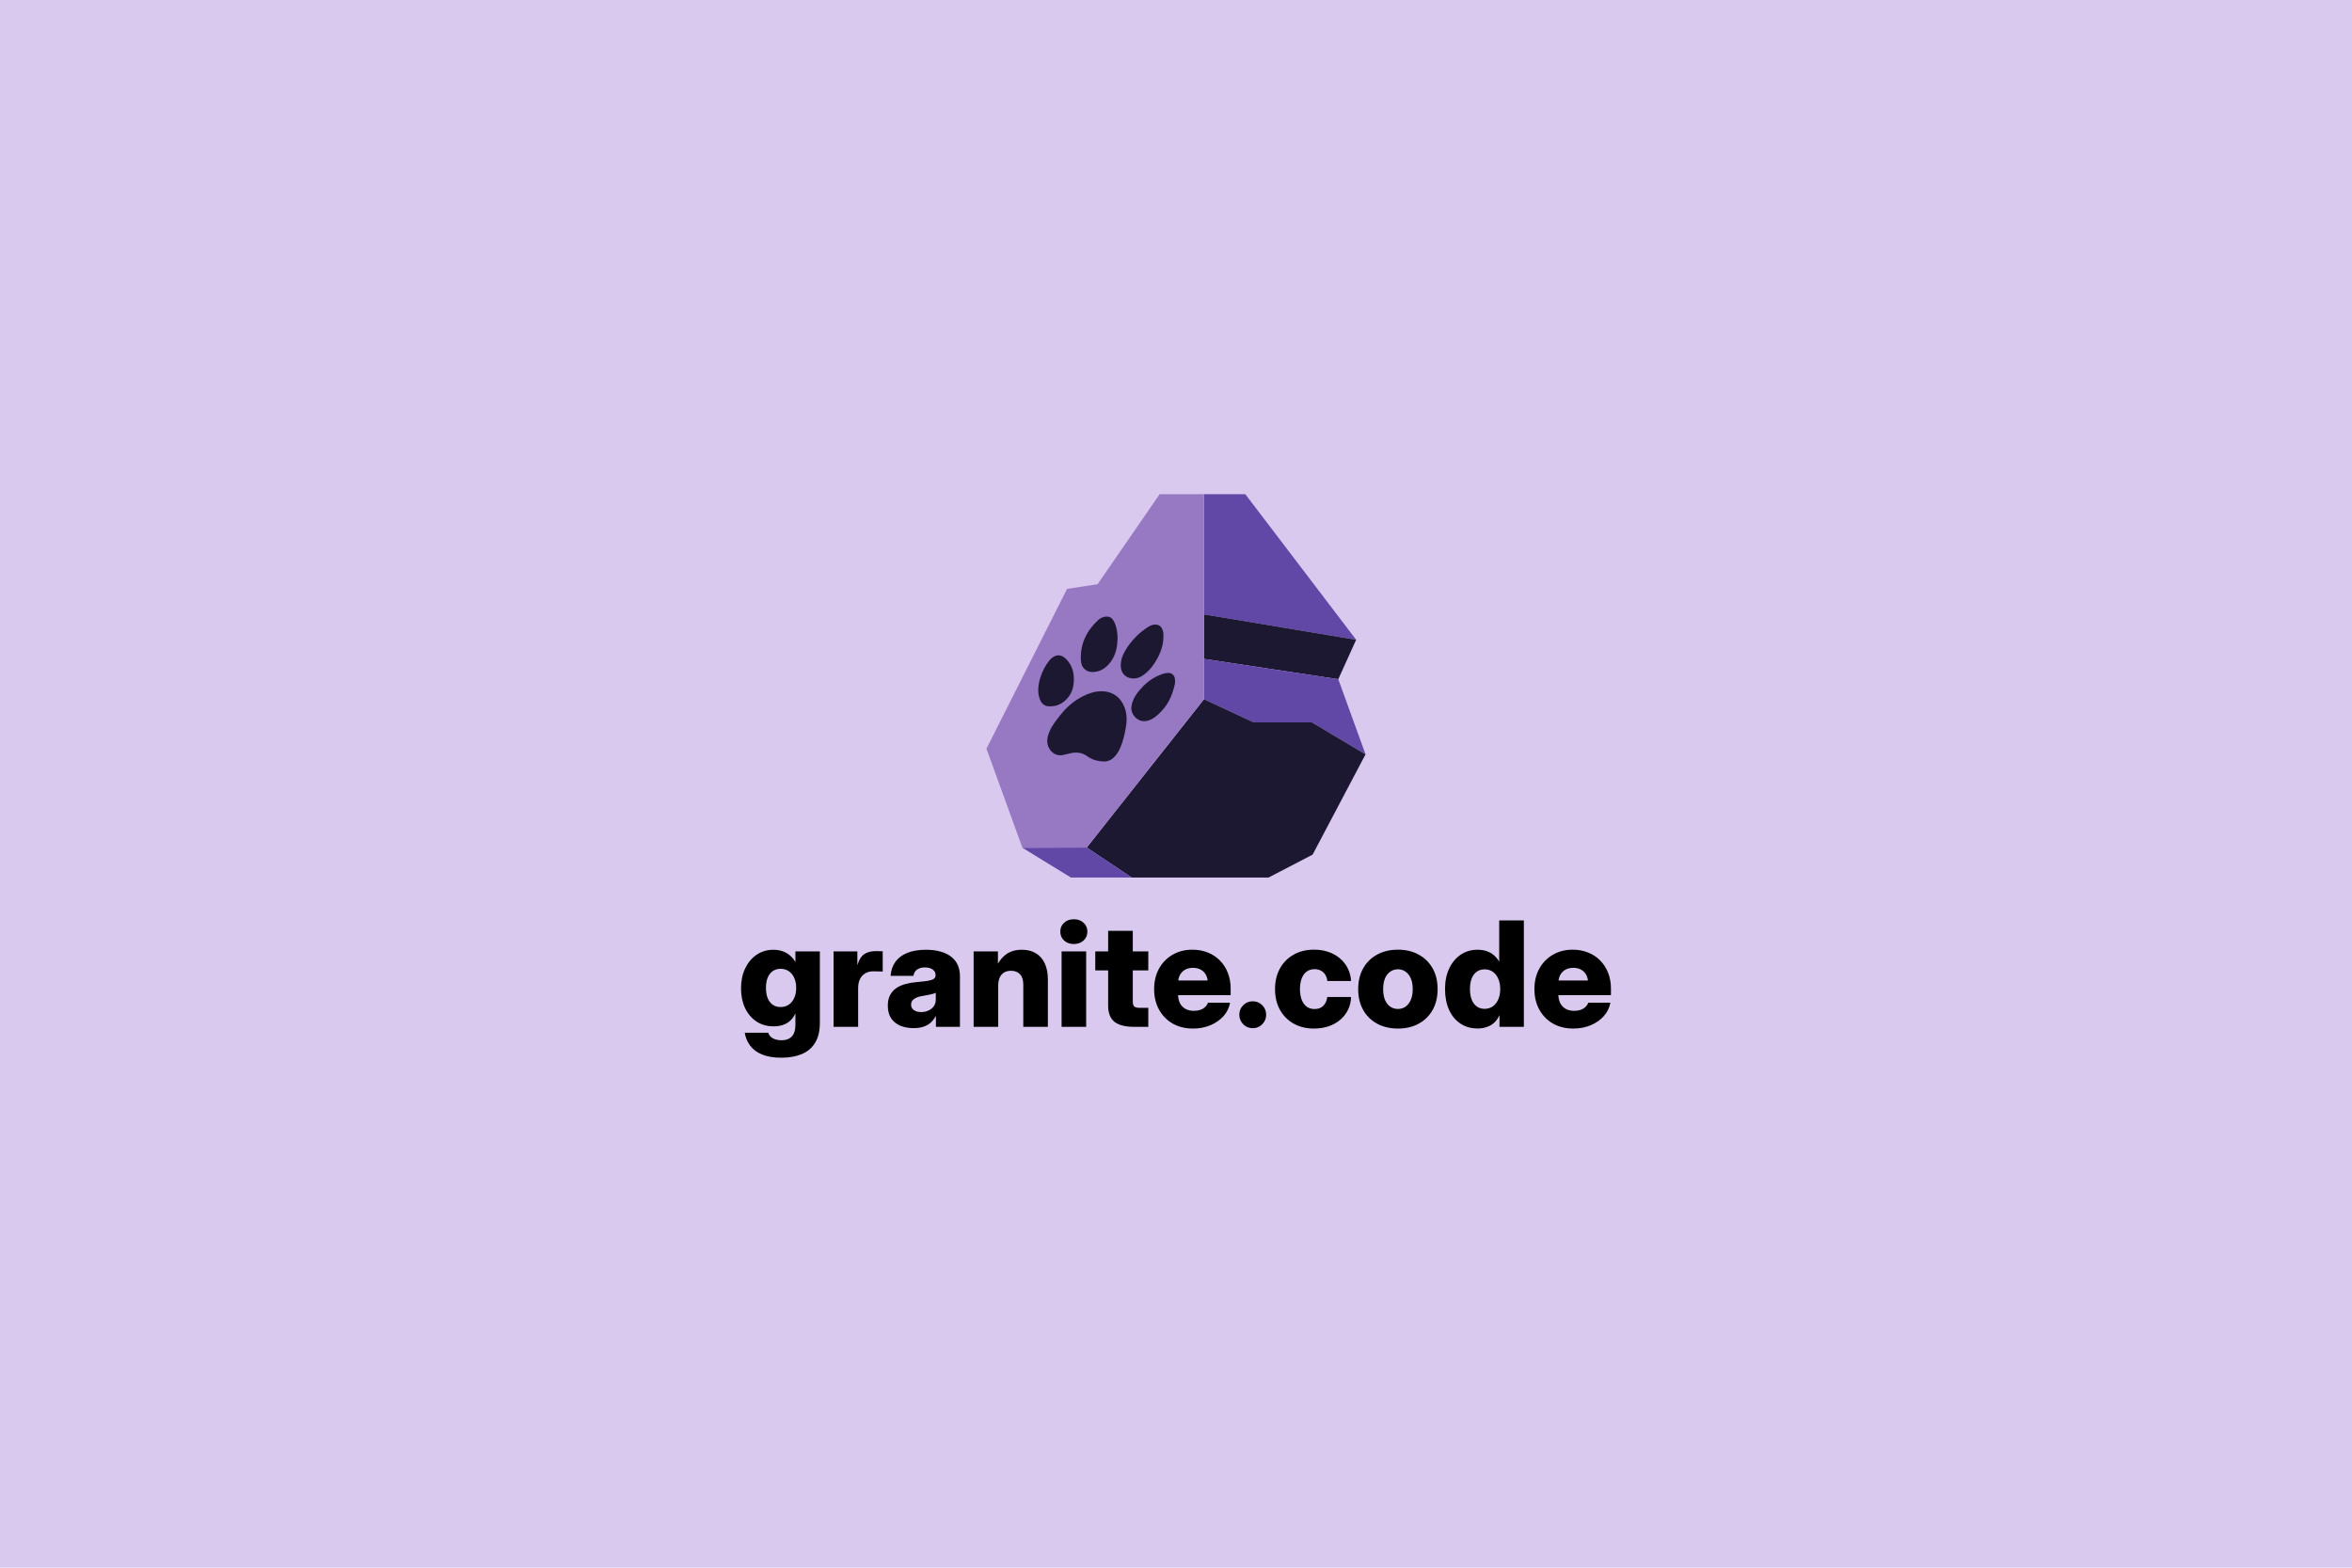
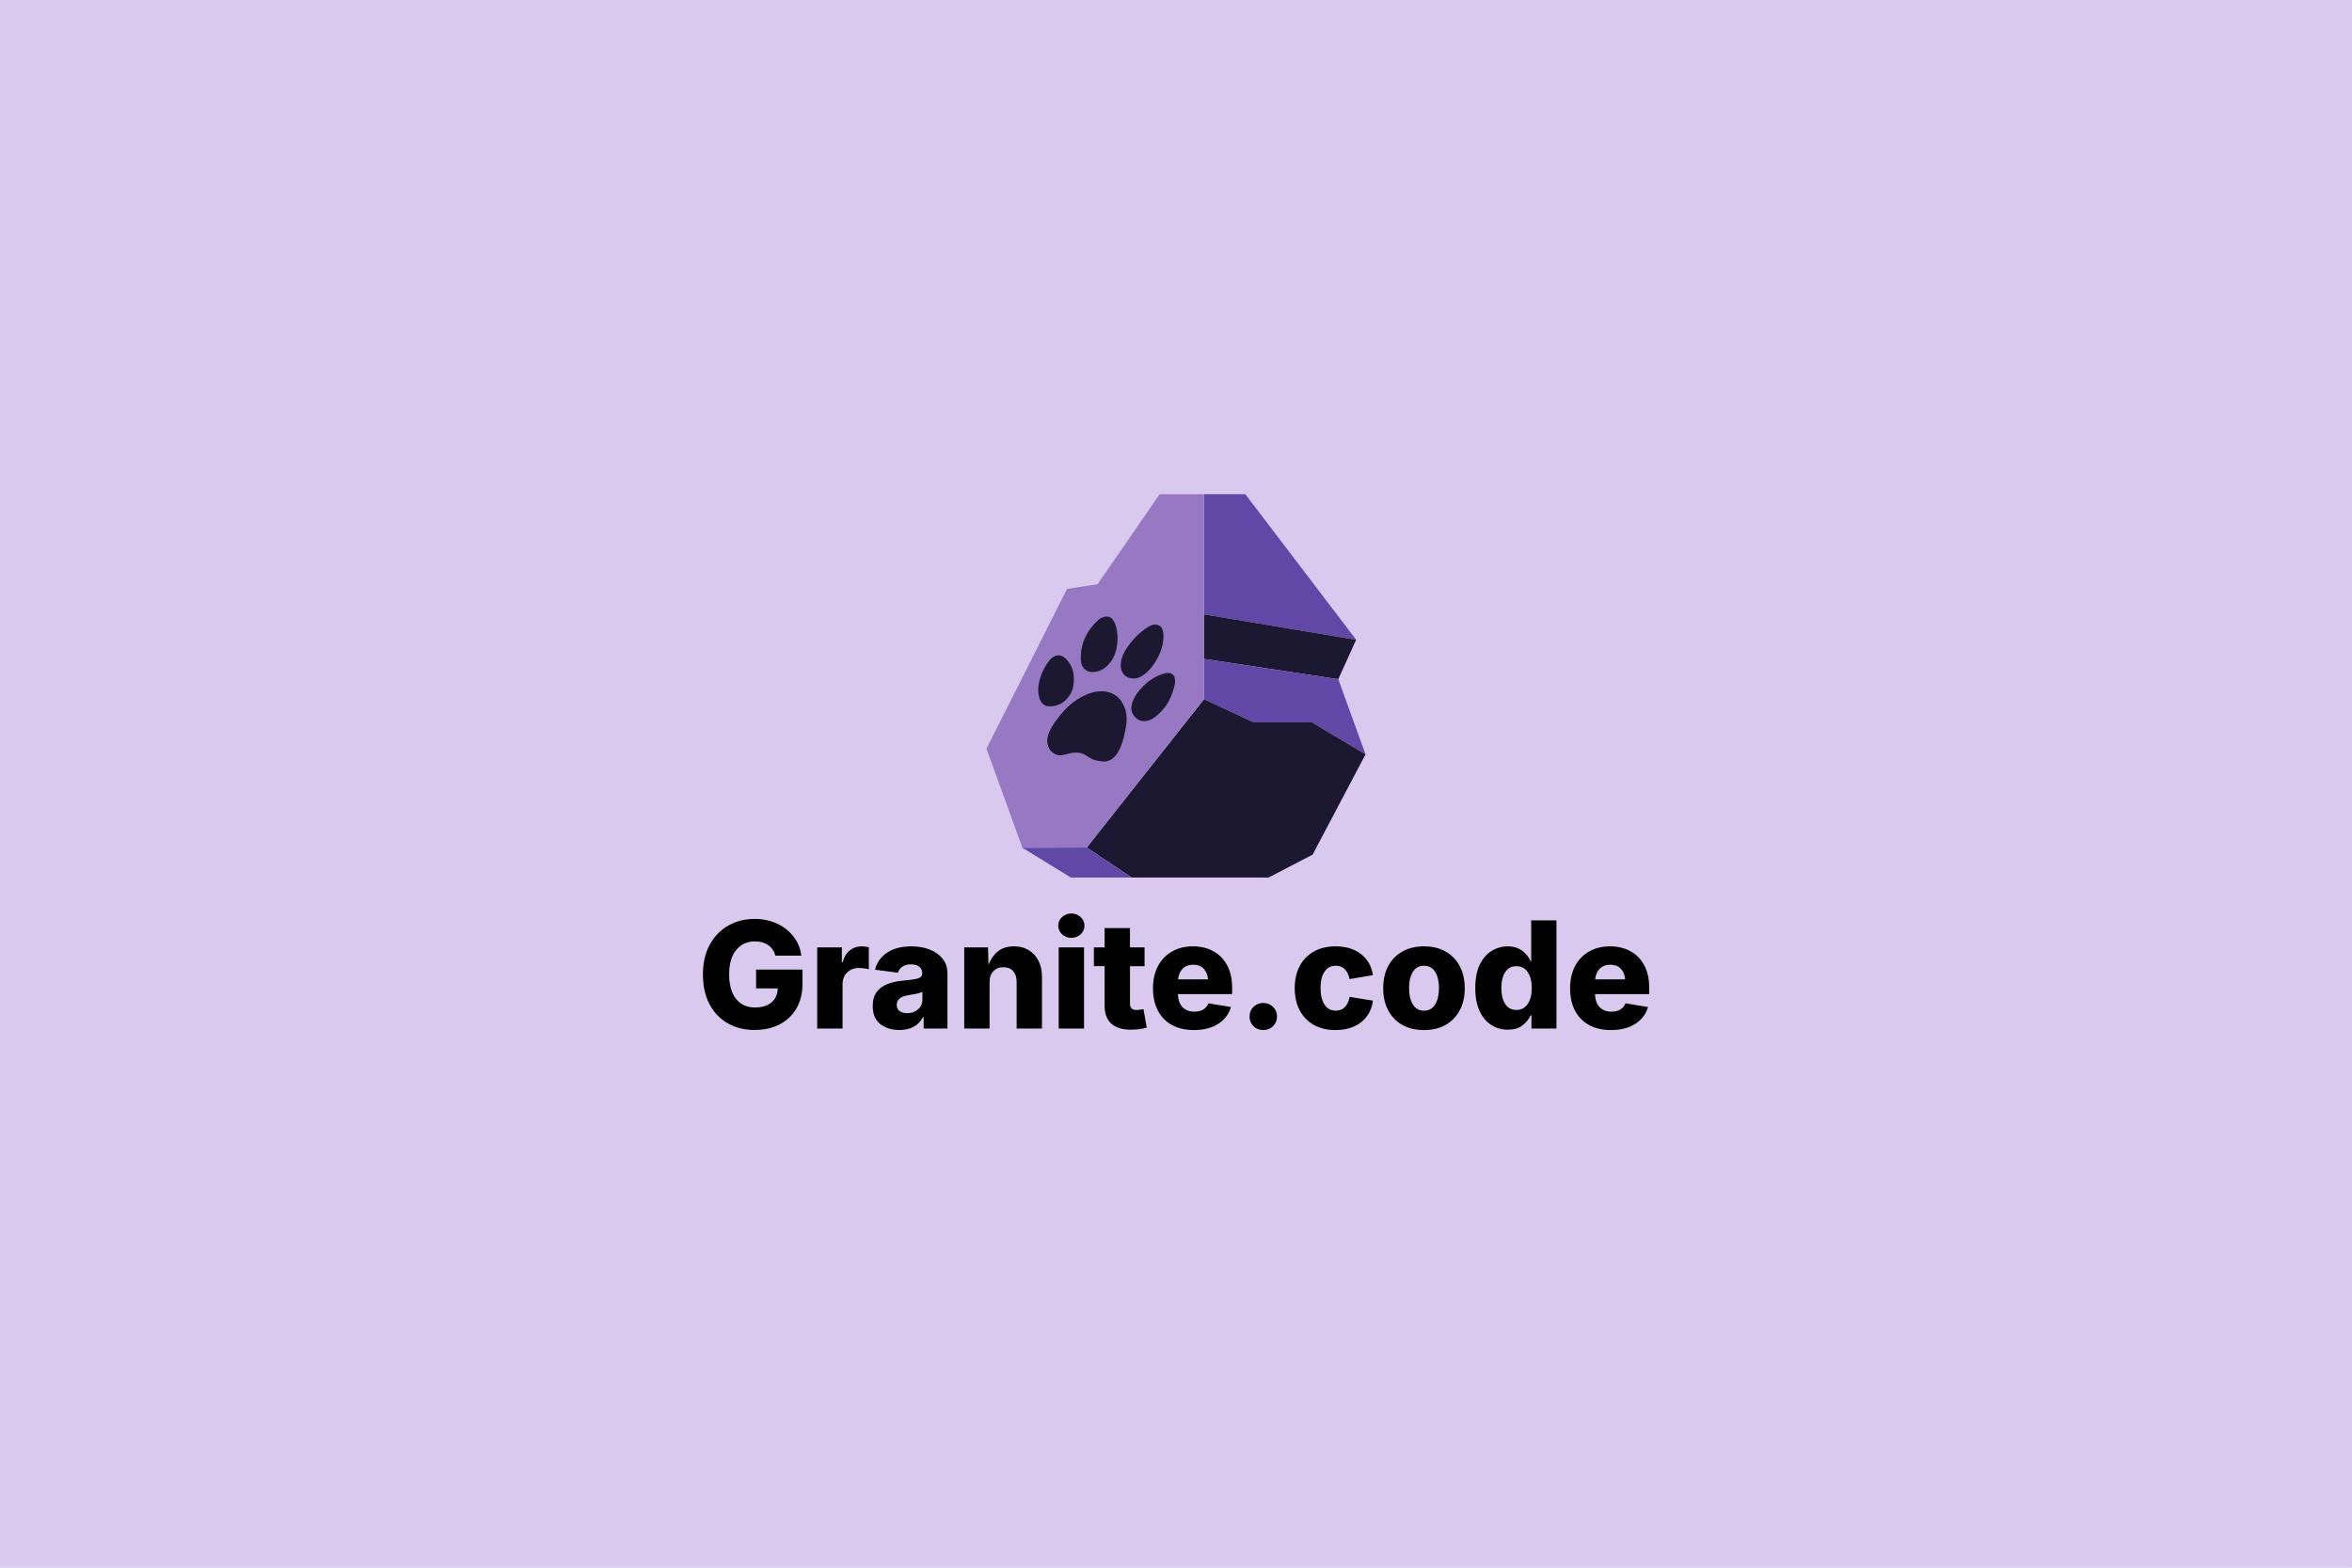
<svg xmlns="http://www.w3.org/2000/svg" id="svg10448" version="1.1" viewBox="0 0 158.75 105.833" height="400" width="600">
  <defs id="defs10442">
    <filter id="filter62647-5-1-29" style="color-interpolation-filters:sRGB" x="-0.143" y="-0.089" width="1.287" height="1.34">
      <feFlood id="feFlood62637-04-2-75" result="flood" flood-color="rgb(0,0,0)" flood-opacity="0.18" />
      <feComposite id="feComposite62639-87-2-64" result="composite1" operator="in" in2="SourceGraphic" in="flood" />
      <feGaussianBlur id="feGaussianBlur62641-1-7-63" result="blur" stdDeviation="7" in="composite1" />
      <feOffset id="feOffset62643-7-7-7" result="offset" dy="6" dx="0" />
      <feComposite id="feComposite62645-2-9-9" result="fbSourceGraphic" operator="over" in2="offset" in="SourceGraphic" />
      <feColorMatrix id="feColorMatrix62793-7-1-7" values="0 0 0 -1 0 0 0 0 -1 0 0 0 0 -1 0 0 0 0 1 0" in="fbSourceGraphic" result="fbSourceGraphicAlpha" />
      <feFlood in="fbSourceGraphic" result="flood" flood-color="rgb(0,0,0)" flood-opacity="0.349" id="feFlood62795-2-4-49" />
      <feComposite result="composite1" operator="in" in="flood" id="feComposite62797-26-04-17" in2="fbSourceGraphic" />
      <feGaussianBlur result="blur" stdDeviation="3.5" in="composite1" id="feGaussianBlur62799-1-7-0" />
      <feOffset result="offset" dy="3" dx="0" id="feOffset62801-06-8-6" />
      <feComposite result="composite2" operator="over" in="fbSourceGraphic" id="feComposite62803-1-7-0" in2="offset" />
    </filter>
  </defs>
  <g transform="translate(-459.7283,604.7206)" id="layer1">
    <rect y="-604.721" x="459.728" height="105.833" width="158.75" id="rect965" style="fill:#d9c9ef;fill-opacity:1;stroke:none;stroke-width:0.265;stroke-linecap:butt;stroke-linejoin:miter;font-variation-settings:normal;opacity:1;vector-effect:none;stroke-miterlimit:4;stroke-dasharray:none;stroke-dashoffset:0;stroke-opacity:1;-inkscape-stroke:none;stop-color:#000000;stop-opacity:1" />
-     <path d="m 512.469,-533.316 q -0.786,0 -1.307,-0.217 -0.521,-0.217 -0.805,-0.603 -0.285,-0.381 -0.362,-0.868 h 1.587 q 0.043,0.154 0.164,0.27 0.121,0.116 0.304,0.178 0.183,0.063 0.42,0.063 0.463,0 0.704,-0.26 0.241,-0.256 0.241,-0.762 v -0.786 h -0.005 q -0.135,0.299 -0.352,0.492 -0.212,0.193 -0.497,0.285 -0.28,0.092 -0.613,0.092 -0.666,0 -1.162,-0.328 -0.497,-0.333 -0.772,-0.912 -0.27,-0.579 -0.27,-1.326 0,-0.757 0.28,-1.346 0.28,-0.588 0.772,-0.921 0.492,-0.338 1.138,-0.338 0.333,0 0.603,0.097 0.275,0.092 0.497,0.275 0.222,0.183 0.376,0.453 h 0.005 v -0.714 h 1.65 v 4.813 q 0,0.83 -0.318,1.35 -0.314,0.521 -0.897,0.767 -0.584,0.246 -1.379,0.246 z m -0.058,-3.42 q 0.318,0 0.555,-0.159 0.236,-0.159 0.367,-0.449 0.135,-0.294 0.135,-0.685 0,-0.391 -0.135,-0.68 -0.13,-0.289 -0.367,-0.449 -0.236,-0.159 -0.555,-0.159 -0.299,0 -0.526,0.154 -0.222,0.154 -0.342,0.444 -0.116,0.289 -0.116,0.69 0,0.405 0.116,0.695 0.121,0.289 0.342,0.444 0.227,0.154 0.526,0.154 z m 3.579,1.336 v -5.093 h 1.606 v 0.897 h 0.015 q 0.14,-0.487 0.434,-0.699 0.299,-0.217 0.81,-0.217 0.135,0 0.241,0.005 0.111,0 0.212,0.005 v 1.37 q -0.092,-0.005 -0.285,-0.01 -0.188,-0.005 -0.371,-0.005 -0.294,0 -0.521,0.135 -0.227,0.13 -0.357,0.386 -0.125,0.256 -0.125,0.617 v 2.609 z m 5.408,0.087 q -0.511,0 -0.907,-0.164 -0.391,-0.169 -0.617,-0.502 -0.222,-0.338 -0.222,-0.844 0,-0.429 0.154,-0.719 0.154,-0.294 0.424,-0.477 0.275,-0.183 0.632,-0.275 0.362,-0.097 0.767,-0.13 0.453,-0.039 0.728,-0.082 0.275,-0.048 0.396,-0.13 0.121,-0.087 0.121,-0.241 v -0.024 q 0,-0.154 -0.087,-0.265 -0.087,-0.116 -0.246,-0.178 -0.159,-0.068 -0.376,-0.068 -0.232,0 -0.4,0.072 -0.169,0.068 -0.265,0.198 -0.097,0.125 -0.116,0.299 h -1.543 q 0.039,-0.555 0.323,-0.945 0.285,-0.396 0.801,-0.603 0.521,-0.212 1.259,-0.212 0.555,0 0.979,0.121 0.429,0.116 0.723,0.347 0.294,0.227 0.444,0.559 0.15,0.328 0.15,0.748 v 3.429 h -1.621 v -0.714 h -0.019 q -0.154,0.275 -0.362,0.453 -0.207,0.174 -0.482,0.26 -0.275,0.087 -0.637,0.087 z m 0.506,-1.085 q 0.275,0 0.497,-0.106 0.227,-0.106 0.357,-0.289 0.13,-0.188 0.13,-0.439 v -0.463 q -0.068,0.029 -0.159,0.058 -0.092,0.029 -0.207,0.053 -0.111,0.024 -0.246,0.048 -0.135,0.024 -0.289,0.053 -0.222,0.034 -0.396,0.106 -0.169,0.072 -0.27,0.193 -0.097,0.116 -0.097,0.285 0,0.159 0.087,0.27 0.087,0.111 0.236,0.174 0.154,0.058 0.357,0.058 z m 5.199,-1.77 v 2.768 h -1.659 v -5.093 h 1.64 v 1.365 h -0.246 q 0.236,-0.675 0.685,-1.076 0.449,-0.4 1.182,-0.4 0.555,0 0.945,0.241 0.391,0.236 0.598,0.685 0.207,0.449 0.207,1.076 v 3.203 h -1.659 v -2.855 q 0,-0.453 -0.217,-0.69 -0.217,-0.241 -0.613,-0.241 -0.26,0 -0.458,0.111 -0.193,0.111 -0.299,0.338 -0.106,0.222 -0.106,0.569 z m 4.278,2.768 v -5.093 h 1.659 v 5.093 z m 0.825,-5.59 q -0.4,0 -0.656,-0.236 -0.256,-0.236 -0.256,-0.603 0,-0.367 0.256,-0.598 0.256,-0.236 0.656,-0.236 0.4,0 0.656,0.236 0.26,0.232 0.26,0.598 0,0.367 -0.26,0.603 -0.256,0.236 -0.656,0.236 z m 5.028,0.497 v 1.283 h -3.579 v -1.283 z m -2.711,-1.389 h 1.664 v 4.77 q 0,0.246 0.097,0.338 0.097,0.092 0.376,0.092 0.125,0 0.309,0 0.183,0 0.265,0 v 1.283 q -0.13,0 -0.396,0 -0.265,0 -0.545,0 -0.916,0 -1.346,-0.342 -0.424,-0.347 -0.424,-1.09 z m 5.728,6.598 q -0.781,0 -1.375,-0.338 -0.588,-0.342 -0.921,-0.945 -0.328,-0.603 -0.328,-1.379 0,-0.777 0.328,-1.379 0.333,-0.603 0.916,-0.941 0.584,-0.342 1.336,-0.342 0.574,0 1.047,0.193 0.473,0.188 0.815,0.54 0.347,0.352 0.535,0.834 0.188,0.477 0.188,1.056 v 0.449 h -4.625 v -0.994 h 3.849 l -0.762,0.203 q 0,-0.328 -0.121,-0.564 -0.121,-0.236 -0.347,-0.362 -0.222,-0.13 -0.535,-0.13 -0.314,0 -0.54,0.13 -0.222,0.125 -0.347,0.362 -0.121,0.236 -0.121,0.564 v 0.733 q 0,0.338 0.125,0.593 0.13,0.251 0.367,0.386 0.241,0.135 0.574,0.135 0.246,0 0.439,-0.068 0.193,-0.068 0.323,-0.193 0.13,-0.125 0.193,-0.289 h 1.49 q -0.092,0.511 -0.444,0.907 -0.352,0.391 -0.887,0.617 -0.531,0.222 -1.172,0.222 z m 4.032,-0.024 q -0.376,0 -0.641,-0.265 -0.265,-0.27 -0.265,-0.646 0,-0.376 0.265,-0.641 0.265,-0.265 0.641,-0.265 0.376,0 0.641,0.265 0.265,0.265 0.265,0.641 0,0.376 -0.265,0.646 -0.265,0.265 -0.641,0.265 z m 4.138,0.024 q -0.786,0 -1.379,-0.333 -0.593,-0.338 -0.926,-0.936 -0.328,-0.598 -0.328,-1.394 0,-0.791 0.328,-1.389 0.333,-0.603 0.926,-0.936 0.593,-0.338 1.379,-0.338 0.531,0 0.974,0.154 0.449,0.154 0.777,0.439 0.333,0.28 0.526,0.67 0.193,0.386 0.222,0.854 h -1.601 q -0.019,-0.178 -0.087,-0.328 -0.068,-0.15 -0.183,-0.256 -0.111,-0.106 -0.26,-0.159 -0.15,-0.058 -0.333,-0.058 -0.309,0 -0.531,0.164 -0.222,0.159 -0.338,0.463 -0.116,0.304 -0.116,0.719 0,0.415 0.116,0.719 0.116,0.304 0.338,0.468 0.222,0.159 0.531,0.159 0.183,0 0.333,-0.053 0.15,-0.058 0.256,-0.164 0.111,-0.111 0.178,-0.26 0.068,-0.154 0.092,-0.338 h 1.606 q -0.015,0.468 -0.203,0.859 -0.188,0.386 -0.521,0.675 -0.333,0.285 -0.786,0.444 -0.449,0.154 -0.989,0.154 z m 5.662,0 q -0.796,0 -1.404,-0.328 -0.603,-0.328 -0.941,-0.926 -0.338,-0.598 -0.338,-1.408 0,-0.805 0.338,-1.404 0.338,-0.598 0.941,-0.926 0.608,-0.333 1.404,-0.333 0.801,0 1.399,0.333 0.603,0.328 0.941,0.926 0.338,0.598 0.338,1.404 0,0.81 -0.338,1.408 -0.338,0.598 -0.941,0.926 -0.598,0.328 -1.399,0.328 z m 0,-1.322 q 0.289,0 0.511,-0.154 0.227,-0.159 0.357,-0.458 0.13,-0.299 0.13,-0.728 0,-0.429 -0.13,-0.728 -0.13,-0.299 -0.357,-0.453 -0.222,-0.159 -0.511,-0.159 -0.289,0 -0.516,0.159 -0.227,0.154 -0.357,0.453 -0.125,0.299 -0.125,0.728 0,0.429 0.125,0.728 0.13,0.299 0.357,0.458 0.227,0.154 0.516,0.154 z m 5.383,1.317 q -0.666,0 -1.162,-0.328 -0.497,-0.333 -0.772,-0.931 -0.27,-0.603 -0.27,-1.408 0,-0.781 0.28,-1.379 0.28,-0.598 0.772,-0.931 0.492,-0.338 1.138,-0.338 0.333,0 0.603,0.087 0.27,0.087 0.482,0.265 0.217,0.174 0.376,0.444 h 0.005 v -2.778 h 1.664 v 7.186 h -1.645 v -0.786 h -0.005 q -0.13,0.299 -0.347,0.502 -0.217,0.198 -0.502,0.294 -0.285,0.101 -0.617,0.101 z m 0.463,-1.326 q 0.318,0 0.555,-0.164 0.236,-0.169 0.367,-0.468 0.135,-0.299 0.135,-0.709 0,-0.405 -0.135,-0.699 -0.13,-0.299 -0.367,-0.463 -0.236,-0.164 -0.555,-0.164 -0.299,0 -0.526,0.159 -0.222,0.159 -0.342,0.458 -0.116,0.294 -0.116,0.709 0,0.42 0.116,0.719 0.121,0.299 0.342,0.463 0.227,0.159 0.526,0.159 z m 5.99,1.331 q -0.781,0 -1.375,-0.338 -0.588,-0.342 -0.921,-0.945 -0.328,-0.603 -0.328,-1.379 0,-0.777 0.328,-1.379 0.333,-0.603 0.916,-0.941 0.584,-0.342 1.336,-0.342 0.574,0 1.047,0.193 0.473,0.188 0.815,0.54 0.347,0.352 0.535,0.834 0.188,0.477 0.188,1.056 v 0.449 h -4.625 v -0.994 h 3.849 l -0.762,0.203 q 0,-0.328 -0.121,-0.564 -0.121,-0.236 -0.347,-0.362 -0.222,-0.13 -0.535,-0.13 -0.314,0 -0.54,0.13 -0.222,0.125 -0.347,0.362 -0.121,0.236 -0.121,0.564 v 0.733 q 0,0.338 0.125,0.593 0.13,0.251 0.367,0.386 0.241,0.135 0.574,0.135 0.246,0 0.439,-0.068 0.193,-0.068 0.323,-0.193 0.13,-0.125 0.193,-0.289 h 1.49 q -0.092,0.511 -0.444,0.907 -0.352,0.391 -0.887,0.617 -0.531,0.222 -1.172,0.222 z" id="text1" style="font-size:9.878px;font-family:'Inter Variable';-inkscape-font-specification:'Inter Variable, @opsz=32,wght=800';font-variation-settings:'opsz' 32, 'wght' 800;stroke-width:0.265" aria-label="granite.code" />
    <g id="g27" transform="matrix(0.1793965,0,0,0.1793965,519.9668,-577.5558)">
      <path id="path3-3" d="m 117.19,34.54 h 15.552 L 174.448,89.324 117.19,79.78 V 34.54" style="fill:#6148a7;fill-opacity:1;fill-rule:nonzero;stroke:none;stroke-width:0.133" />
      <path id="path4-6" d="m 117.19,96.521 50.542,7.648 6.716,-14.845 -57.258,-9.544 v 16.741" style="fill:#1d1832;fill-opacity:1;fill-rule:nonzero;stroke:none;stroke-width:0.133" />
      <path id="path5-7" d="m 117.19,111.719 18.733,8.708 H 157.836 l 20.147,12.017 -10.251,-28.275 -50.542,-7.648 v 15.198" style="fill:#6148a7;fill-opacity:1;fill-rule:nonzero;stroke:none;stroke-width:0.133" />
      <path id="path6" d="m 73.089,167.524 44.101,-55.805 18.733,8.708 H 157.836 L 177.983,132.444 158.076,170.18 141.477,178.812 H 90.02 l -16.931,-11.288" style="fill:#1d1832;fill-opacity:1;fill-rule:nonzero;stroke:none;stroke-width:0.133" />
      <path id="path7" d="m 117.19,34.54 h -16.669 l -23.359,33.888 -11.475,1.752 -30.327,60.13 13.524,37.293 24.204,-0.079 44.101,-55.805 V 96.039 79.78 34.54" style="fill:#9778c3;fill-opacity:1;fill-rule:nonzero;stroke:none;stroke-width:0.133" />
      <path id="path8" d="m 48.884,167.602 18.27,11.209 h 22.866 l -16.931,-11.288 -24.204,0.079" style="fill:#6148a7;fill-opacity:1;fill-rule:nonzero;stroke:none;stroke-width:0.133" />
      <path id="path9" d="m 79.44,135.143 c -2.208,-0.109 -4.276,-0.612 -6.105,-1.96 -1.862,-1.373 -3.976,-1.658 -6.206,-1.184 -1.01,0.215 -2.005,0.505 -3.017,0.709 -2.826,0.569 -4.785,-1.325 -5.511,-3.272 -0.704,-1.889 -0.309,-3.722 0.434,-5.508 1.028,-2.47 2.725,-4.497 4.369,-6.558 2.252,-2.824 4.953,-5.117 8.176,-6.761 2.212,-1.129 4.551,-1.915 7.056,-1.905 4.272,0.018 7.306,2.323 8.733,6.222 0.905,2.472 0.869,4.999 0.412,7.535 -0.471,2.615 -1.062,5.208 -2.132,7.654 -0.609,1.394 -1.445,2.66 -2.588,3.694 -1.025,0.929 -2.232,1.376 -3.621,1.334" style="fill:#1d1832;fill-opacity:1;fill-rule:nonzero;stroke:none;stroke-width:0.133" />
      <path id="path10" d="m 84.691,88.991 c -0.095,2.864 -0.584,5.824 -2.42,8.401 -1.328,1.864 -2.971,3.337 -5.26,3.867 -1.525,0.353 -3.056,0.357 -4.404,-0.629 -1.264,-0.924 -1.674,-2.307 -1.733,-3.754 -0.244,-5.954 2.097,-10.832 6.386,-14.841 0.825,-0.771 1.804,-1.311 2.983,-1.431 1.187,-0.12 2.103,0.314 2.754,1.267 0.873,1.278 1.227,2.758 1.48,4.257 0.149,0.877 0.216,1.766 0.216,2.864" style="fill:#1d1832;fill-opacity:1;fill-rule:nonzero;stroke:none;stroke-width:0.133" />
      <path id="path11" d="m 101.945,88.167 c -0.008,2.979 -0.943,5.709 -2.343,8.289 -1.25,2.304 -2.823,4.366 -4.942,5.959 -1.512,1.137 -3.161,1.76 -5.094,1.365 -2.074,-0.425 -3.454,-1.979 -3.638,-4.064 -0.205,-2.324 0.518,-4.408 1.673,-6.347 2.139,-3.59 4.961,-6.549 8.49,-8.807 0.831,-0.532 1.715,-0.945 2.739,-0.95 1.361,-0.006 2.29,0.634 2.767,1.919 0.316,0.852 0.384,1.734 0.347,2.635" style="fill:#1d1832;fill-opacity:1;fill-rule:nonzero;stroke:none;stroke-width:0.133" />
      <path id="path12" d="m 68.244,104.227 c -0.018,2.478 -0.555,4.869 -2.215,6.872 -1.892,2.282 -4.329,3.465 -7.32,3.262 -1.623,-0.11 -2.68,-1.124 -3.239,-2.59 -0.784,-2.058 -0.763,-4.201 -0.321,-6.32 0.608,-2.915 1.821,-5.583 3.6,-7.974 0.586,-0.788 1.292,-1.49 2.192,-1.928 1.559,-0.758 3.116,-0.316 4.507,1.153 1.989,2.101 2.81,4.618 2.796,7.525" style="fill:#1d1832;fill-opacity:1;fill-rule:nonzero;stroke:none;stroke-width:0.133" />
      <path id="path13" d="m 106.321,104.81 c 0.019,0.774 -0.12,1.531 -0.322,2.268 -0.787,2.876 -1.874,5.614 -3.788,7.953 -1.385,1.693 -2.895,3.257 -4.877,4.259 -3.268,1.653 -6.073,0.033 -7.122,-2.48 -0.611,-1.463 -0.32,-2.949 0.205,-4.384 0.603,-1.648 1.613,-3.05 2.741,-4.37 1.803,-2.112 3.911,-3.844 6.433,-5.039 1.047,-0.496 2.119,-0.932 3.273,-1.133 2.215,-0.386 3.465,0.666 3.458,2.927" style="fill:#1d1832;fill-opacity:1;fill-rule:nonzero;stroke:none;stroke-width:0.133" />
    </g>
+     <path d="m 510.678,-535.188 q -1.044,0 -1.833,-0.451 -0.789,-0.456 -1.23,-1.294 -0.441,-0.838 -0.441,-1.989 0,-1.196 0.466,-2.034 0.466,-0.843 1.254,-1.284 0.789,-0.446 1.764,-0.446 0.838,0 1.519,0.319 0.681,0.314 1.112,0.877 0.436,0.559 0.524,1.284 h -1.749 q -0.122,-0.456 -0.48,-0.706 -0.353,-0.255 -0.897,-0.255 -0.799,0 -1.274,0.583 -0.47,0.578 -0.47,1.637 0,1.068 0.461,1.656 0.461,0.583 1.289,0.583 0.725,0 1.117,-0.348 0.397,-0.348 0.412,-0.941 h -1.46 v -1.269 h 3.131 v 0.96 q 0,0.975 -0.417,1.676 -0.412,0.696 -1.137,1.068 -0.725,0.372 -1.661,0.372 z m 4.209,-0.098 v -5.478 h 1.661 v 1 h 0.059 q 0.147,-0.539 0.485,-0.804 0.343,-0.265 0.794,-0.265 0.25,0 0.485,0.059 v 1.49 q -0.122,-0.044 -0.323,-0.064 -0.196,-0.025 -0.353,-0.025 -0.475,0 -0.789,0.304 -0.309,0.304 -0.309,0.794 v 2.989 z m 5.552,0.098 q -0.789,0 -1.299,-0.402 -0.505,-0.402 -0.505,-1.215 0,-0.608 0.279,-0.965 0.279,-0.358 0.74,-0.529 0.466,-0.172 1.019,-0.221 0.696,-0.059 0.995,-0.142 0.304,-0.088 0.304,-0.343 v -0.02 q 0,-0.284 -0.201,-0.436 -0.196,-0.157 -0.544,-0.157 -0.358,0 -0.588,0.152 -0.23,0.152 -0.299,0.412 l -1.548,-0.201 q 0.162,-0.701 0.789,-1.137 0.632,-0.441 1.661,-0.441 0.681,0 1.23,0.211 0.554,0.211 0.877,0.622 0.328,0.407 0.328,0.995 v 3.719 h -1.607 v -0.769 h -0.044 q -0.456,0.867 -1.588,0.867 z m 0.519,-1.132 q 0.431,0 0.73,-0.255 0.299,-0.255 0.299,-0.662 v -0.524 q -0.147,0.078 -0.426,0.132 -0.279,0.054 -0.519,0.093 -0.789,0.118 -0.789,0.652 0,0.274 0.196,0.421 0.201,0.142 0.51,0.142 z m 5.562,-2.092 v 3.126 h -1.71 v -5.478 h 1.607 l 0.029,1.181 q 0.216,-0.568 0.632,-0.907 0.417,-0.343 1.083,-0.343 0.858,0 1.377,0.564 0.519,0.564 0.519,1.495 v 3.489 h -1.71 v -3.156 q 0,-0.461 -0.235,-0.72 -0.235,-0.265 -0.657,-0.265 -0.417,0 -0.676,0.27 -0.26,0.265 -0.26,0.745 z m 4.665,3.126 v -5.478 h 1.71 v 5.478 z m 0.853,-6.12 q -0.363,0 -0.622,-0.24 -0.26,-0.24 -0.26,-0.583 0,-0.343 0.26,-0.583 0.26,-0.24 0.622,-0.24 0.368,0 0.627,0.24 0.26,0.24 0.26,0.583 0,0.343 -0.26,0.583 -0.26,0.24 -0.627,0.24 z m 4.944,0.642 v 1.269 h -0.985 v 2.533 q 0,0.426 0.436,0.426 0.088,0 0.245,-0.02 0.162,-0.025 0.23,-0.039 l 0.221,1.245 q -0.289,0.083 -0.559,0.113 -0.27,0.029 -0.51,0.029 -0.872,0 -1.323,-0.407 -0.451,-0.412 -0.451,-1.196 v -2.685 h -0.725 v -1.269 h 0.725 v -1.303 h 1.71 v 1.303 z m 3.332,5.581 q -1.289,0 -2.029,-0.75 -0.735,-0.755 -0.735,-2.073 0,-0.843 0.328,-1.48 0.333,-0.637 0.941,-0.99 0.608,-0.358 1.431,-0.358 0.769,0 1.362,0.323 0.598,0.319 0.936,0.946 0.343,0.622 0.343,1.524 v 0.431 h -3.66 q 0.025,0.593 0.323,0.892 0.304,0.294 0.789,0.294 0.343,0 0.593,-0.142 0.25,-0.147 0.353,-0.421 l 1.524,0.25 q -0.206,0.711 -0.858,1.132 -0.647,0.421 -1.642,0.421 z m -1.073,-3.42 h 2.029 q -0.049,-0.466 -0.304,-0.725 -0.255,-0.265 -0.701,-0.265 -0.451,0 -0.715,0.27 -0.26,0.265 -0.309,0.72 z m 5.753,3.42 q -0.392,0 -0.662,-0.26 -0.265,-0.265 -0.265,-0.652 0,-0.392 0.265,-0.652 0.27,-0.265 0.662,-0.265 0.392,0 0.657,0.265 0.27,0.26 0.27,0.652 0,0.387 -0.27,0.652 -0.265,0.26 -0.657,0.26 z m 4.876,0 q -0.858,0 -1.475,-0.353 -0.617,-0.358 -0.951,-0.99 -0.328,-0.637 -0.328,-1.48 0,-0.843 0.328,-1.48 0.333,-0.637 0.951,-0.99 0.617,-0.358 1.475,-0.358 1.049,0 1.72,0.524 0.676,0.524 0.804,1.421 l -1.578,0.265 q -0.083,-0.431 -0.319,-0.666 -0.23,-0.235 -0.608,-0.235 -0.49,0 -0.76,0.402 -0.27,0.397 -0.27,1.107 0,0.706 0.27,1.117 0.27,0.407 0.76,0.407 0.377,0 0.613,-0.245 0.24,-0.245 0.319,-0.686 l 1.578,0.255 q -0.127,0.921 -0.799,1.455 -0.671,0.529 -1.73,0.529 z m 5.973,0 q -0.858,0 -1.475,-0.353 -0.617,-0.358 -0.951,-0.99 -0.328,-0.637 -0.328,-1.48 0,-0.843 0.328,-1.48 0.333,-0.637 0.951,-0.99 0.617,-0.358 1.475,-0.358 0.858,0 1.47,0.358 0.617,0.353 0.946,0.99 0.333,0.637 0.333,1.48 0,0.843 -0.333,1.48 -0.328,0.632 -0.946,0.99 -0.613,0.353 -1.47,0.353 z m 0,-1.308 q 0.49,0 0.75,-0.417 0.26,-0.421 0.26,-1.107 0,-0.686 -0.26,-1.098 -0.26,-0.412 -0.75,-0.412 -0.49,0 -0.75,0.412 -0.26,0.412 -0.26,1.098 0,0.686 0.26,1.107 0.26,0.417 0.75,0.417 z m 5.655,1.284 q -0.608,0 -1.107,-0.314 -0.5,-0.319 -0.794,-0.941 -0.294,-0.627 -0.294,-1.558 0,-0.96 0.304,-1.583 0.309,-0.622 0.804,-0.926 0.5,-0.304 1.073,-0.304 0.436,0 0.745,0.152 0.309,0.147 0.505,0.382 0.201,0.23 0.304,0.475 h 0.039 v -2.764 h 1.705 v 7.301 h -1.686 v -0.887 h -0.059 q -0.162,0.372 -0.539,0.671 -0.372,0.294 -1,0.294 z m 0.583,-1.333 q 0.485,0 0.76,-0.402 0.274,-0.407 0.274,-1.078 0,-0.681 -0.274,-1.078 -0.27,-0.397 -0.76,-0.397 -0.495,0 -0.76,0.407 -0.26,0.402 -0.26,1.068 0,0.666 0.26,1.073 0.265,0.407 0.76,0.407 z m 6.385,1.357 q -1.289,0 -2.029,-0.75 -0.735,-0.755 -0.735,-2.073 0,-0.843 0.328,-1.48 0.333,-0.637 0.941,-0.99 0.608,-0.358 1.431,-0.358 0.769,0 1.362,0.323 0.598,0.319 0.936,0.946 0.343,0.622 0.343,1.524 v 0.431 h -3.66 q 0.025,0.593 0.323,0.892 0.304,0.294 0.789,0.294 0.343,0 0.593,-0.142 0.25,-0.147 0.353,-0.421 l 1.524,0.25 q -0.206,0.711 -0.858,1.132 -0.647,0.421 -1.642,0.421 z m -1.073,-3.42 h 2.029 q -0.049,-0.466 -0.304,-0.725 -0.255,-0.265 -0.701,-0.265 -0.451,0 -0.715,0.27 -0.26,0.265 -0.309,0.72 z" id="text2" style="font-weight:800;font-size:10.035px;line-height:1.25;font-family:Inter;-inkscape-font-specification:'Inter, Ultra-Bold';text-align:center;letter-spacing:0px;word-spacing:0px;text-anchor:middle;stroke-width:1.368" aria-label="Granite.code" />
  </g>
</svg>
